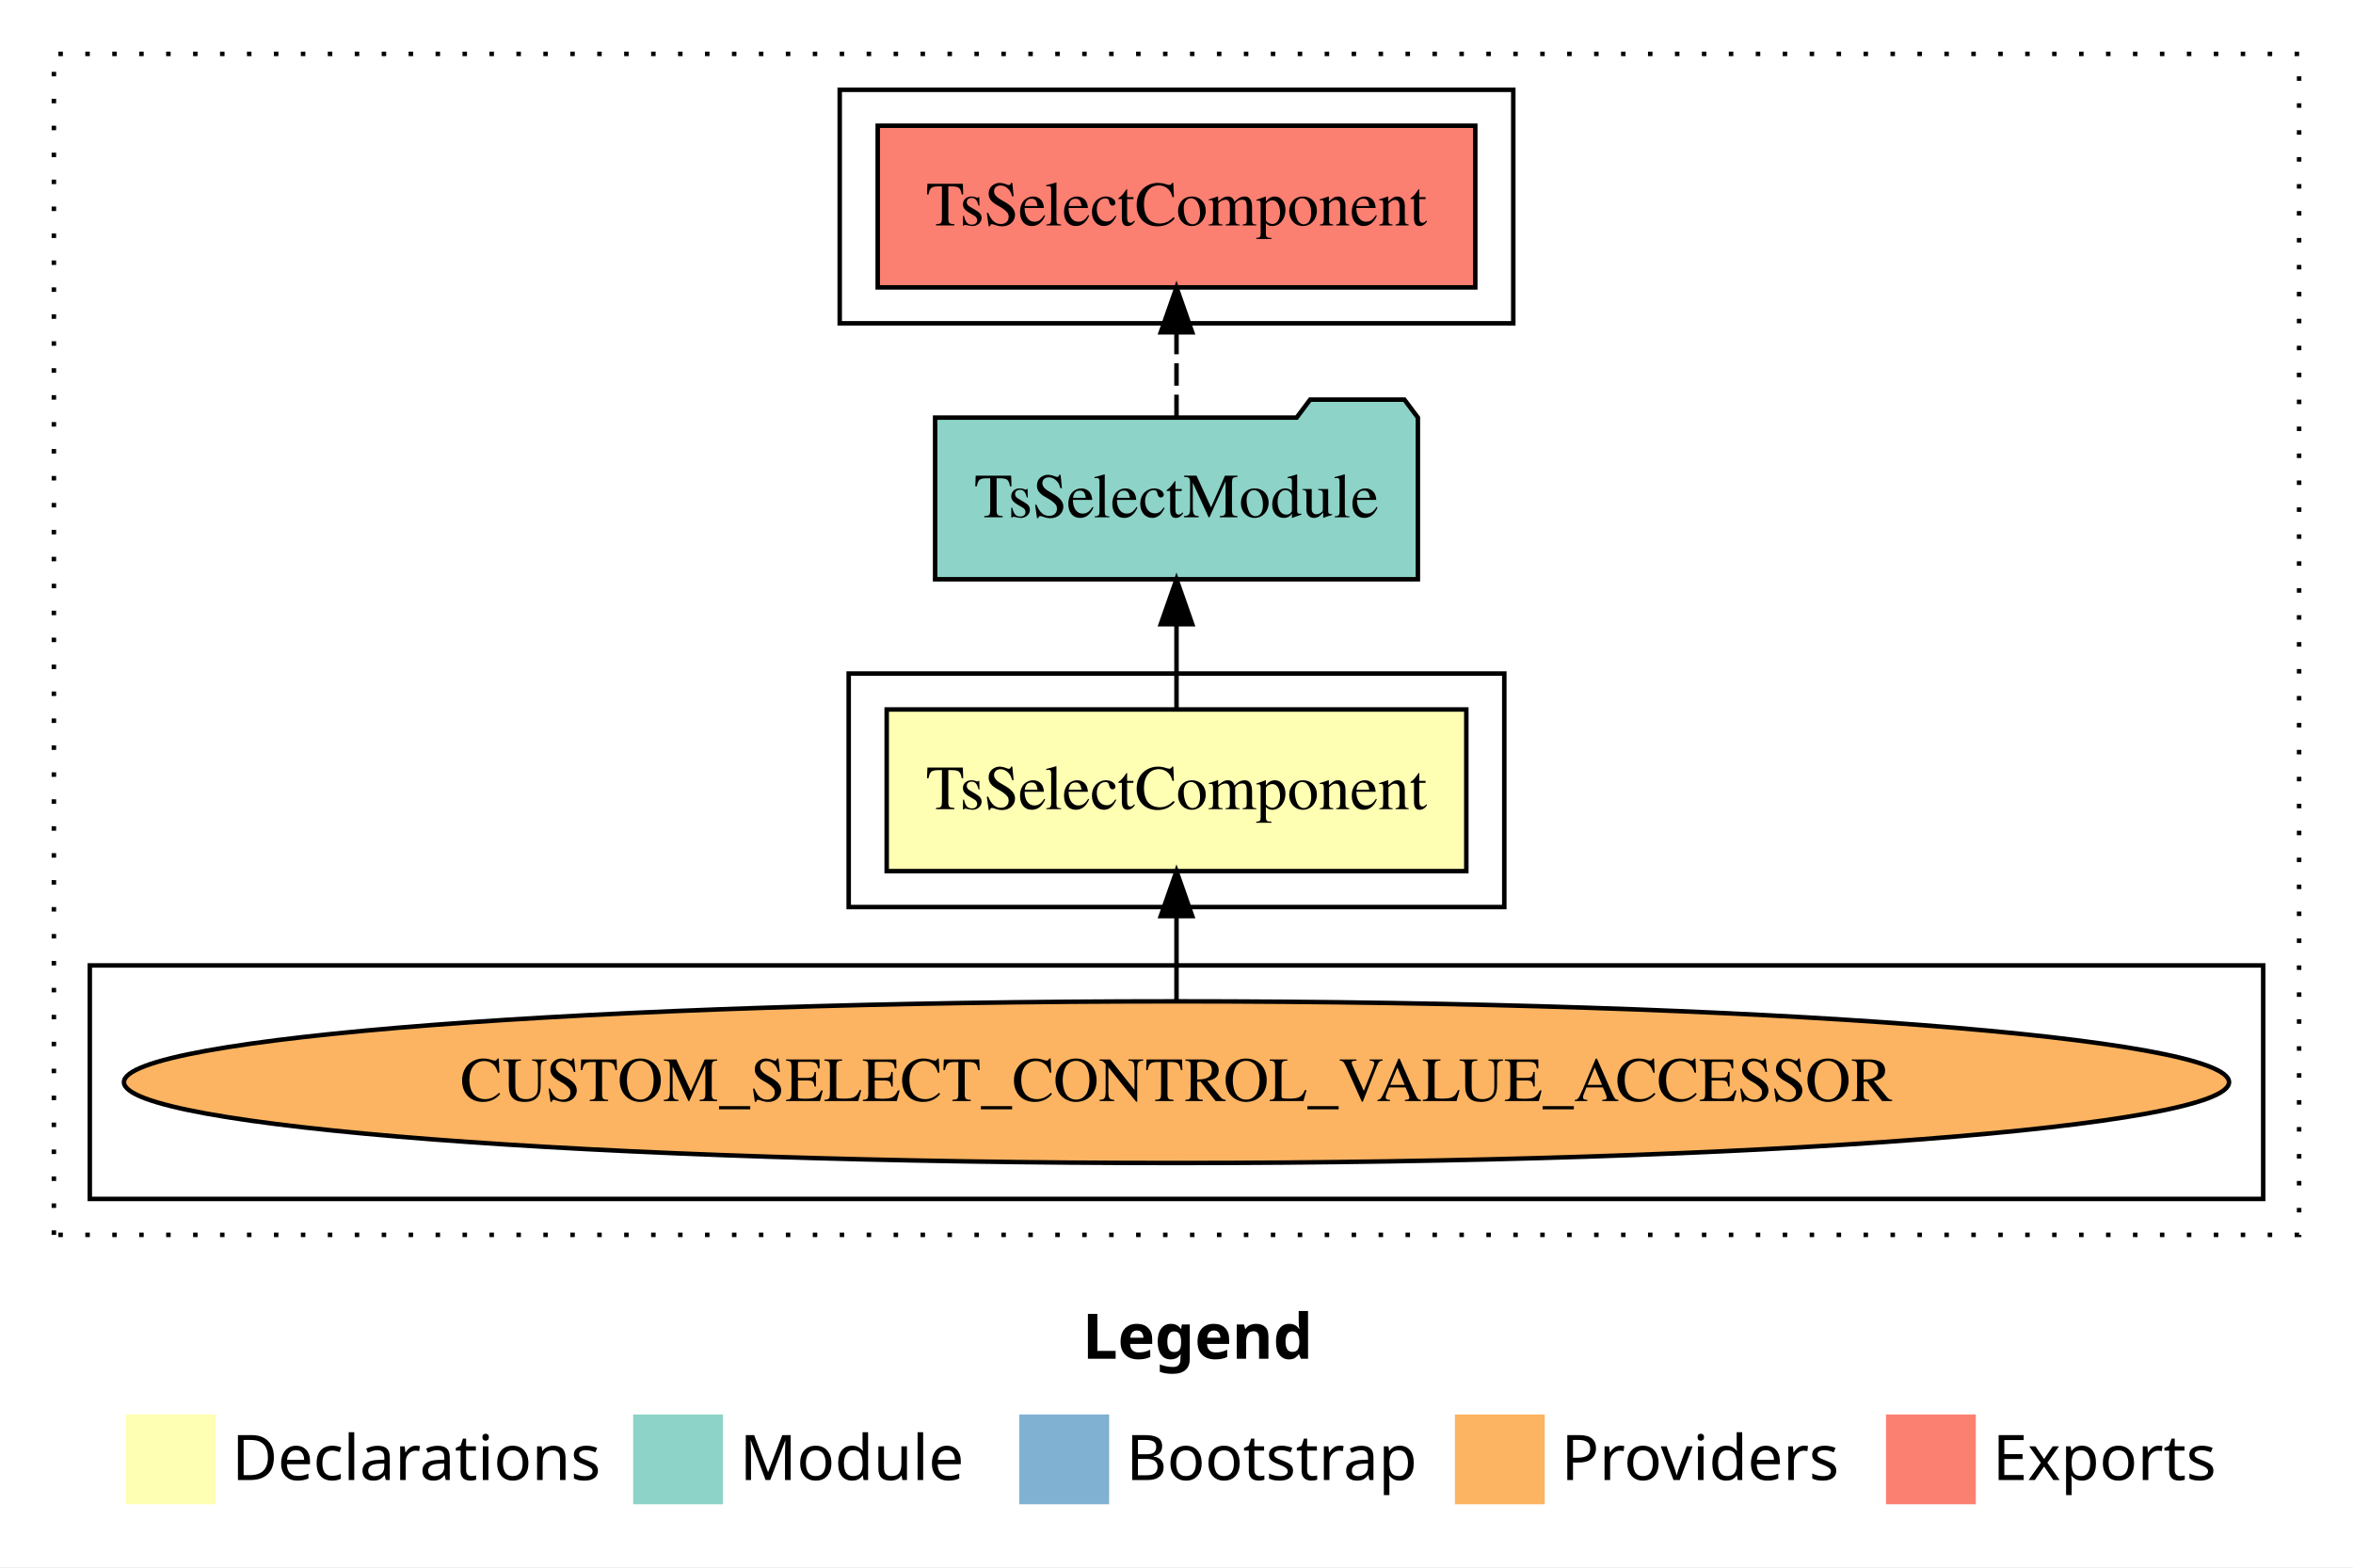
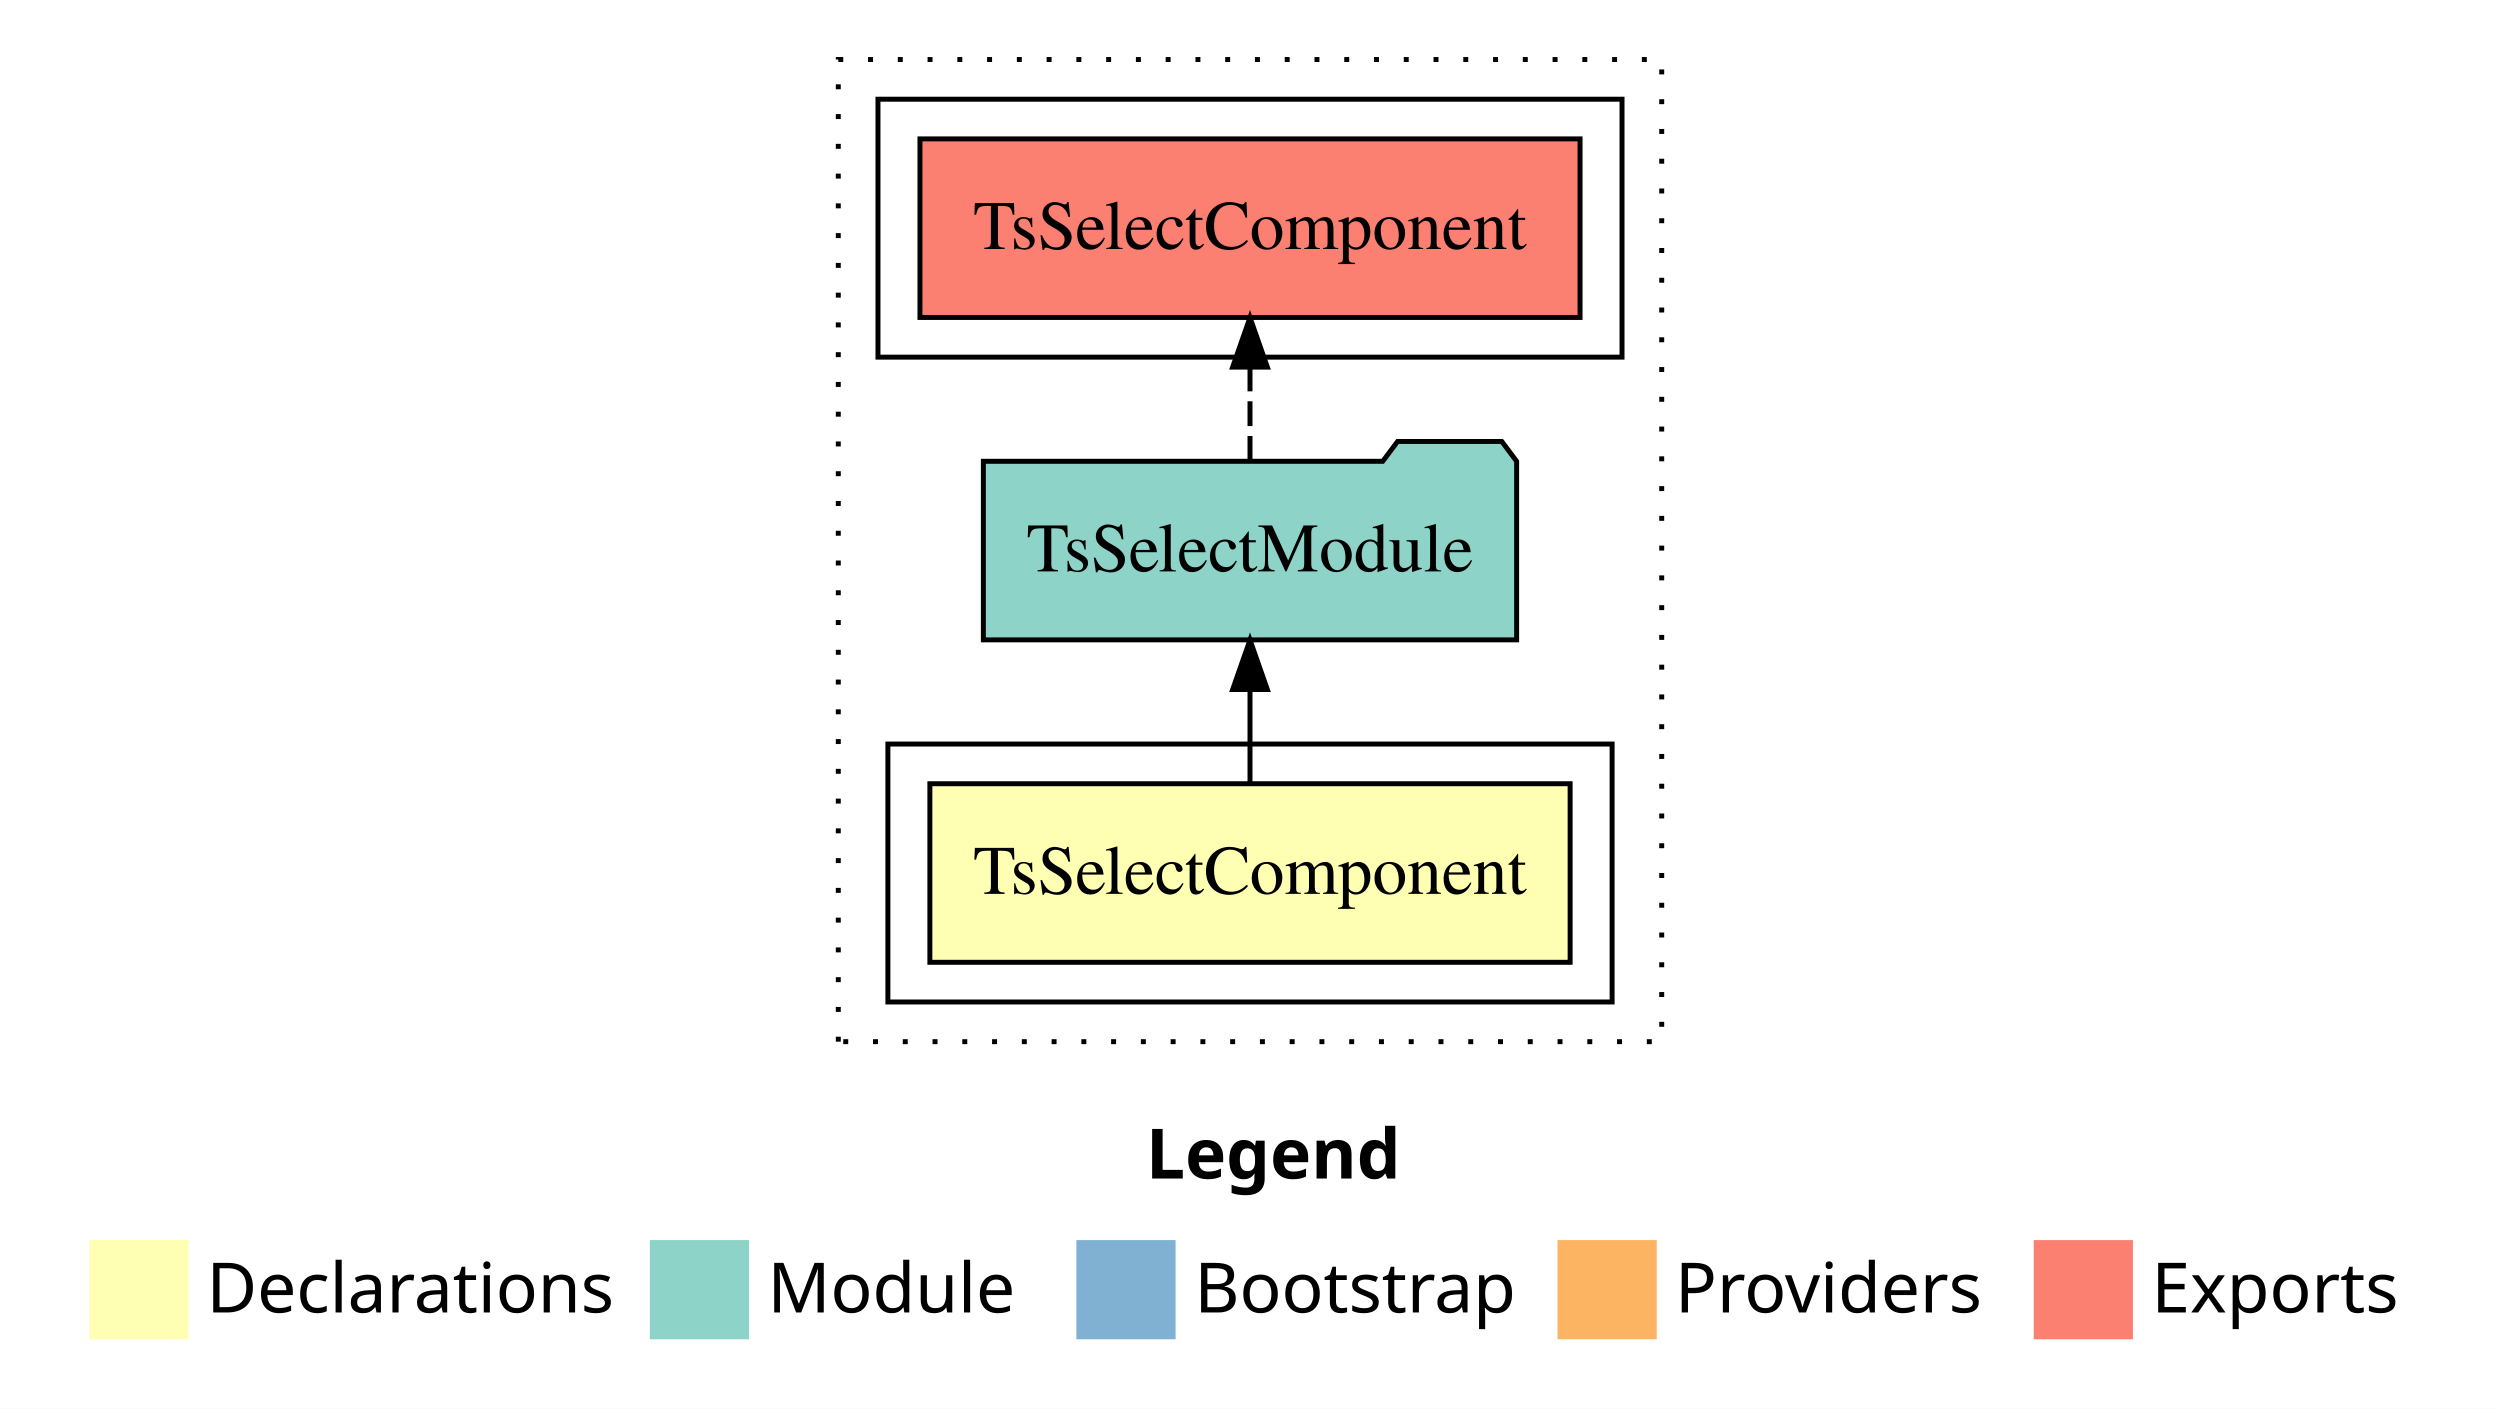
- <svg xmlns="http://www.w3.org/2000/svg" width="524pt" height="349pt" viewBox="0.00 0.00 524.00 349.00">
-   <g id="graph0" class="graph" transform="scale(1 1) rotate(0) translate(4 345)">
-     <polygon fill="#ffffff" stroke="transparent" points="-4,4 -4,-345 520,-345 520,4 -4,4" />
-     <text text-anchor="start" x="237.009" y="-42.4" font-family="sans-serif" font-weight="bold" font-size="14.00" fill="#000000">Legend</text>
-     <polygon fill="#ffffb3" stroke="transparent" points="24,-10 24,-30 44,-30 44,-10 24,-10" />
-     <text text-anchor="start" x="47.629" y="-15.4" font-family="sans-serif" font-size="14.00" fill="#000000">  Declarations</text>
-     <polygon fill="#8dd3c7" stroke="transparent" points="137,-10 137,-30 157,-30 157,-10 137,-10" />
-     <text text-anchor="start" x="160.725" y="-15.4" font-family="sans-serif" font-size="14.00" fill="#000000">  Module</text>
-     <polygon fill="#80b1d3" stroke="transparent" points="223,-10 223,-30 243,-30 243,-10 223,-10" />
-     <text text-anchor="start" x="246.781" y="-15.4" font-family="sans-serif" font-size="14.00" fill="#000000">  Bootstrap</text>
-     <polygon fill="#fdb462" stroke="transparent" points="320,-10 320,-30 340,-30 340,-10 320,-10" />
-     <text text-anchor="start" x="343.673" y="-15.4" font-family="sans-serif" font-size="14.00" fill="#000000">  Providers</text>
-     <polygon fill="#fb8072" stroke="transparent" points="416,-10 416,-30 436,-30 436,-10 416,-10" />
-     <text text-anchor="start" x="439.726" y="-15.4" font-family="sans-serif" font-size="14.00" fill="#000000">  Exports</text>
+ <svg xmlns="http://www.w3.org/2000/svg" width="504pt" height="284pt" viewBox="0.00 0.00 504.00 284.00">
+   <g id="graph0" class="graph" transform="scale(1 1) rotate(0) translate(4 280)">
+     <polygon fill="#ffffff" stroke="transparent" points="-4,4 -4,-280 500,-280 500,4 -4,4" />
+     <text text-anchor="start" x="227.009" y="-42.4" font-family="sans-serif" font-weight="bold" font-size="14.00" fill="#000000">Legend</text>
+     <polygon fill="#ffffb3" stroke="transparent" points="14,-10 14,-30 34,-30 34,-10 14,-10" />
+     <text text-anchor="start" x="37.629" y="-15.4" font-family="sans-serif" font-size="14.00" fill="#000000">  Declarations</text>
+     <polygon fill="#8dd3c7" stroke="transparent" points="127,-10 127,-30 147,-30 147,-10 127,-10" />
+     <text text-anchor="start" x="150.725" y="-15.4" font-family="sans-serif" font-size="14.00" fill="#000000">  Module</text>
+     <polygon fill="#80b1d3" stroke="transparent" points="213,-10 213,-30 233,-30 233,-10 213,-10" />
+     <text text-anchor="start" x="236.781" y="-15.4" font-family="sans-serif" font-size="14.00" fill="#000000">  Bootstrap</text>
+     <polygon fill="#fdb462" stroke="transparent" points="310,-10 310,-30 330,-30 330,-10 310,-10" />
+     <text text-anchor="start" x="333.673" y="-15.4" font-family="sans-serif" font-size="14.00" fill="#000000">  Providers</text>
+     <polygon fill="#fb8072" stroke="transparent" points="406,-10 406,-30 426,-30 426,-10 406,-10" />
+     <text text-anchor="start" x="429.726" y="-15.4" font-family="sans-serif" font-size="14.00" fill="#000000">  Exports</text>
    <g id="clust1" class="cluster">
-       <polygon fill="none" stroke="#000000" stroke-dasharray="1,5" points="8,-70 8,-333 508,-333 508,-70 8,-70" />
+       <polygon fill="none" stroke="#000000" stroke-dasharray="1,5" points="165,-70 165,-268 331,-268 331,-70 165,-70" />
    </g>
    <g id="clust2" class="cluster">
-       <polygon fill="none" stroke="#000000" points="185,-143 185,-195 331,-195 331,-143 185,-143" />
-     </g>
-     <g id="clust3" class="cluster">
-       <polygon fill="none" stroke="#000000" points="16,-78 16,-130 500,-130 500,-78 16,-78" />
+       <polygon fill="none" stroke="#000000" points="175,-78 175,-130 321,-130 321,-78 175,-78" />
    </g>
    <g id="clust5" class="cluster">
-       <polygon fill="none" stroke="#000000" points="183,-273 183,-325 333,-325 333,-273 183,-273" />
+       <polygon fill="none" stroke="#000000" points="173,-208 173,-260 323,-260 323,-208 173,-208" />
    </g>
    <g id="node1" class="node">
-       <polygon fill="#ffffb3" stroke="#000000" points="322.538,-187 193.462,-187 193.462,-151 322.538,-151 322.538,-187" />
-       <text text-anchor="middle" x="258" y="-164.8" font-family="Times,serif" font-size="14.00" fill="#000000">TsSelectComponent</text>
+       <polygon fill="#ffffb3" stroke="#000000" points="312.538,-122 183.462,-122 183.462,-86 312.538,-86 312.538,-122" />
+       <text text-anchor="middle" x="248" y="-99.8" font-family="Times,serif" font-size="14.00" fill="#000000">TsSelectComponent</text>
    </g>
    <g id="node2" class="node">
-       <polygon fill="#8dd3c7" stroke="#000000" points="311.755,-252 308.755,-256 287.755,-256 284.755,-252 204.245,-252 204.245,-216 311.755,-216 311.755,-252" />
-       <text text-anchor="middle" x="258" y="-229.8" font-family="Times,serif" font-size="14.00" fill="#000000">TsSelectModule</text>
+       <polygon fill="#8dd3c7" stroke="#000000" points="301.755,-187 298.755,-191 277.755,-191 274.755,-187 194.245,-187 194.245,-151 301.755,-151 301.755,-187" />
+       <text text-anchor="middle" x="248" y="-164.8" font-family="Times,serif" font-size="14.00" fill="#000000">TsSelectModule</text>
    </g>
    <g id="edge1" class="edge">
-       <path fill="none" stroke="#000000" d="M258,-187.106C258,-187.106 258,-205.991 258,-205.991" />
-       <polygon fill="#000000" stroke="#000000" points="254.5,-205.991 258,-215.991 261.5,-205.991 254.5,-205.991" />
-     </g>
-     <g id="node4" class="node">
-       <polygon fill="#fb8072" stroke="#000000" points="324.537,-317 191.463,-317 191.463,-281 324.537,-281 324.537,-317" />
-       <text text-anchor="middle" x="258" y="-294.8" font-family="Times,serif" font-size="14.00" fill="#000000">TsSelectComponent </text>
-     </g>
-     <g id="edge3" class="edge">
-       <path fill="none" stroke="#000000" stroke-dasharray="5,2" d="M258,-252.106C258,-252.106 258,-270.991 258,-270.991" />
-       <polygon fill="#000000" stroke="#000000" points="254.5,-270.991 258,-280.991 261.5,-270.991 254.5,-270.991" />
+       <path fill="none" stroke="#000000" d="M248,-122.106C248,-122.106 248,-140.991 248,-140.991" />
+       <polygon fill="#000000" stroke="#000000" points="244.5,-140.991 248,-150.991 251.5,-140.991 244.5,-140.991" />
    </g>
    <g id="node3" class="node">
-       <ellipse fill="#fdb462" stroke="#000000" cx="258" cy="-104" rx="234.394" ry="18" />
-       <text text-anchor="middle" x="258" y="-99.8" font-family="Times,serif" font-size="14.00" fill="#000000">CUSTOM_SELECT_CONTROL_VALUE_ACCESSOR</text>
+       <polygon fill="#fb8072" stroke="#000000" points="314.537,-252 181.463,-252 181.463,-216 314.537,-216 314.537,-252" />
+       <text text-anchor="middle" x="248" y="-229.8" font-family="Times,serif" font-size="14.00" fill="#000000">TsSelectComponent </text>
    </g>
    <g id="edge2" class="edge">
-       <path fill="none" stroke="#000000" d="M258,-122.106C258,-122.106 258,-140.991 258,-140.991" />
-       <polygon fill="#000000" stroke="#000000" points="254.5,-140.991 258,-150.991 261.5,-140.991 254.5,-140.991" />
+       <path fill="none" stroke="#000000" stroke-dasharray="5,2" d="M248,-187.106C248,-187.106 248,-205.991 248,-205.991" />
+       <polygon fill="#000000" stroke="#000000" points="244.5,-205.991 248,-215.991 251.5,-205.991 244.5,-205.991" />
    </g>
  </g>
</svg>
